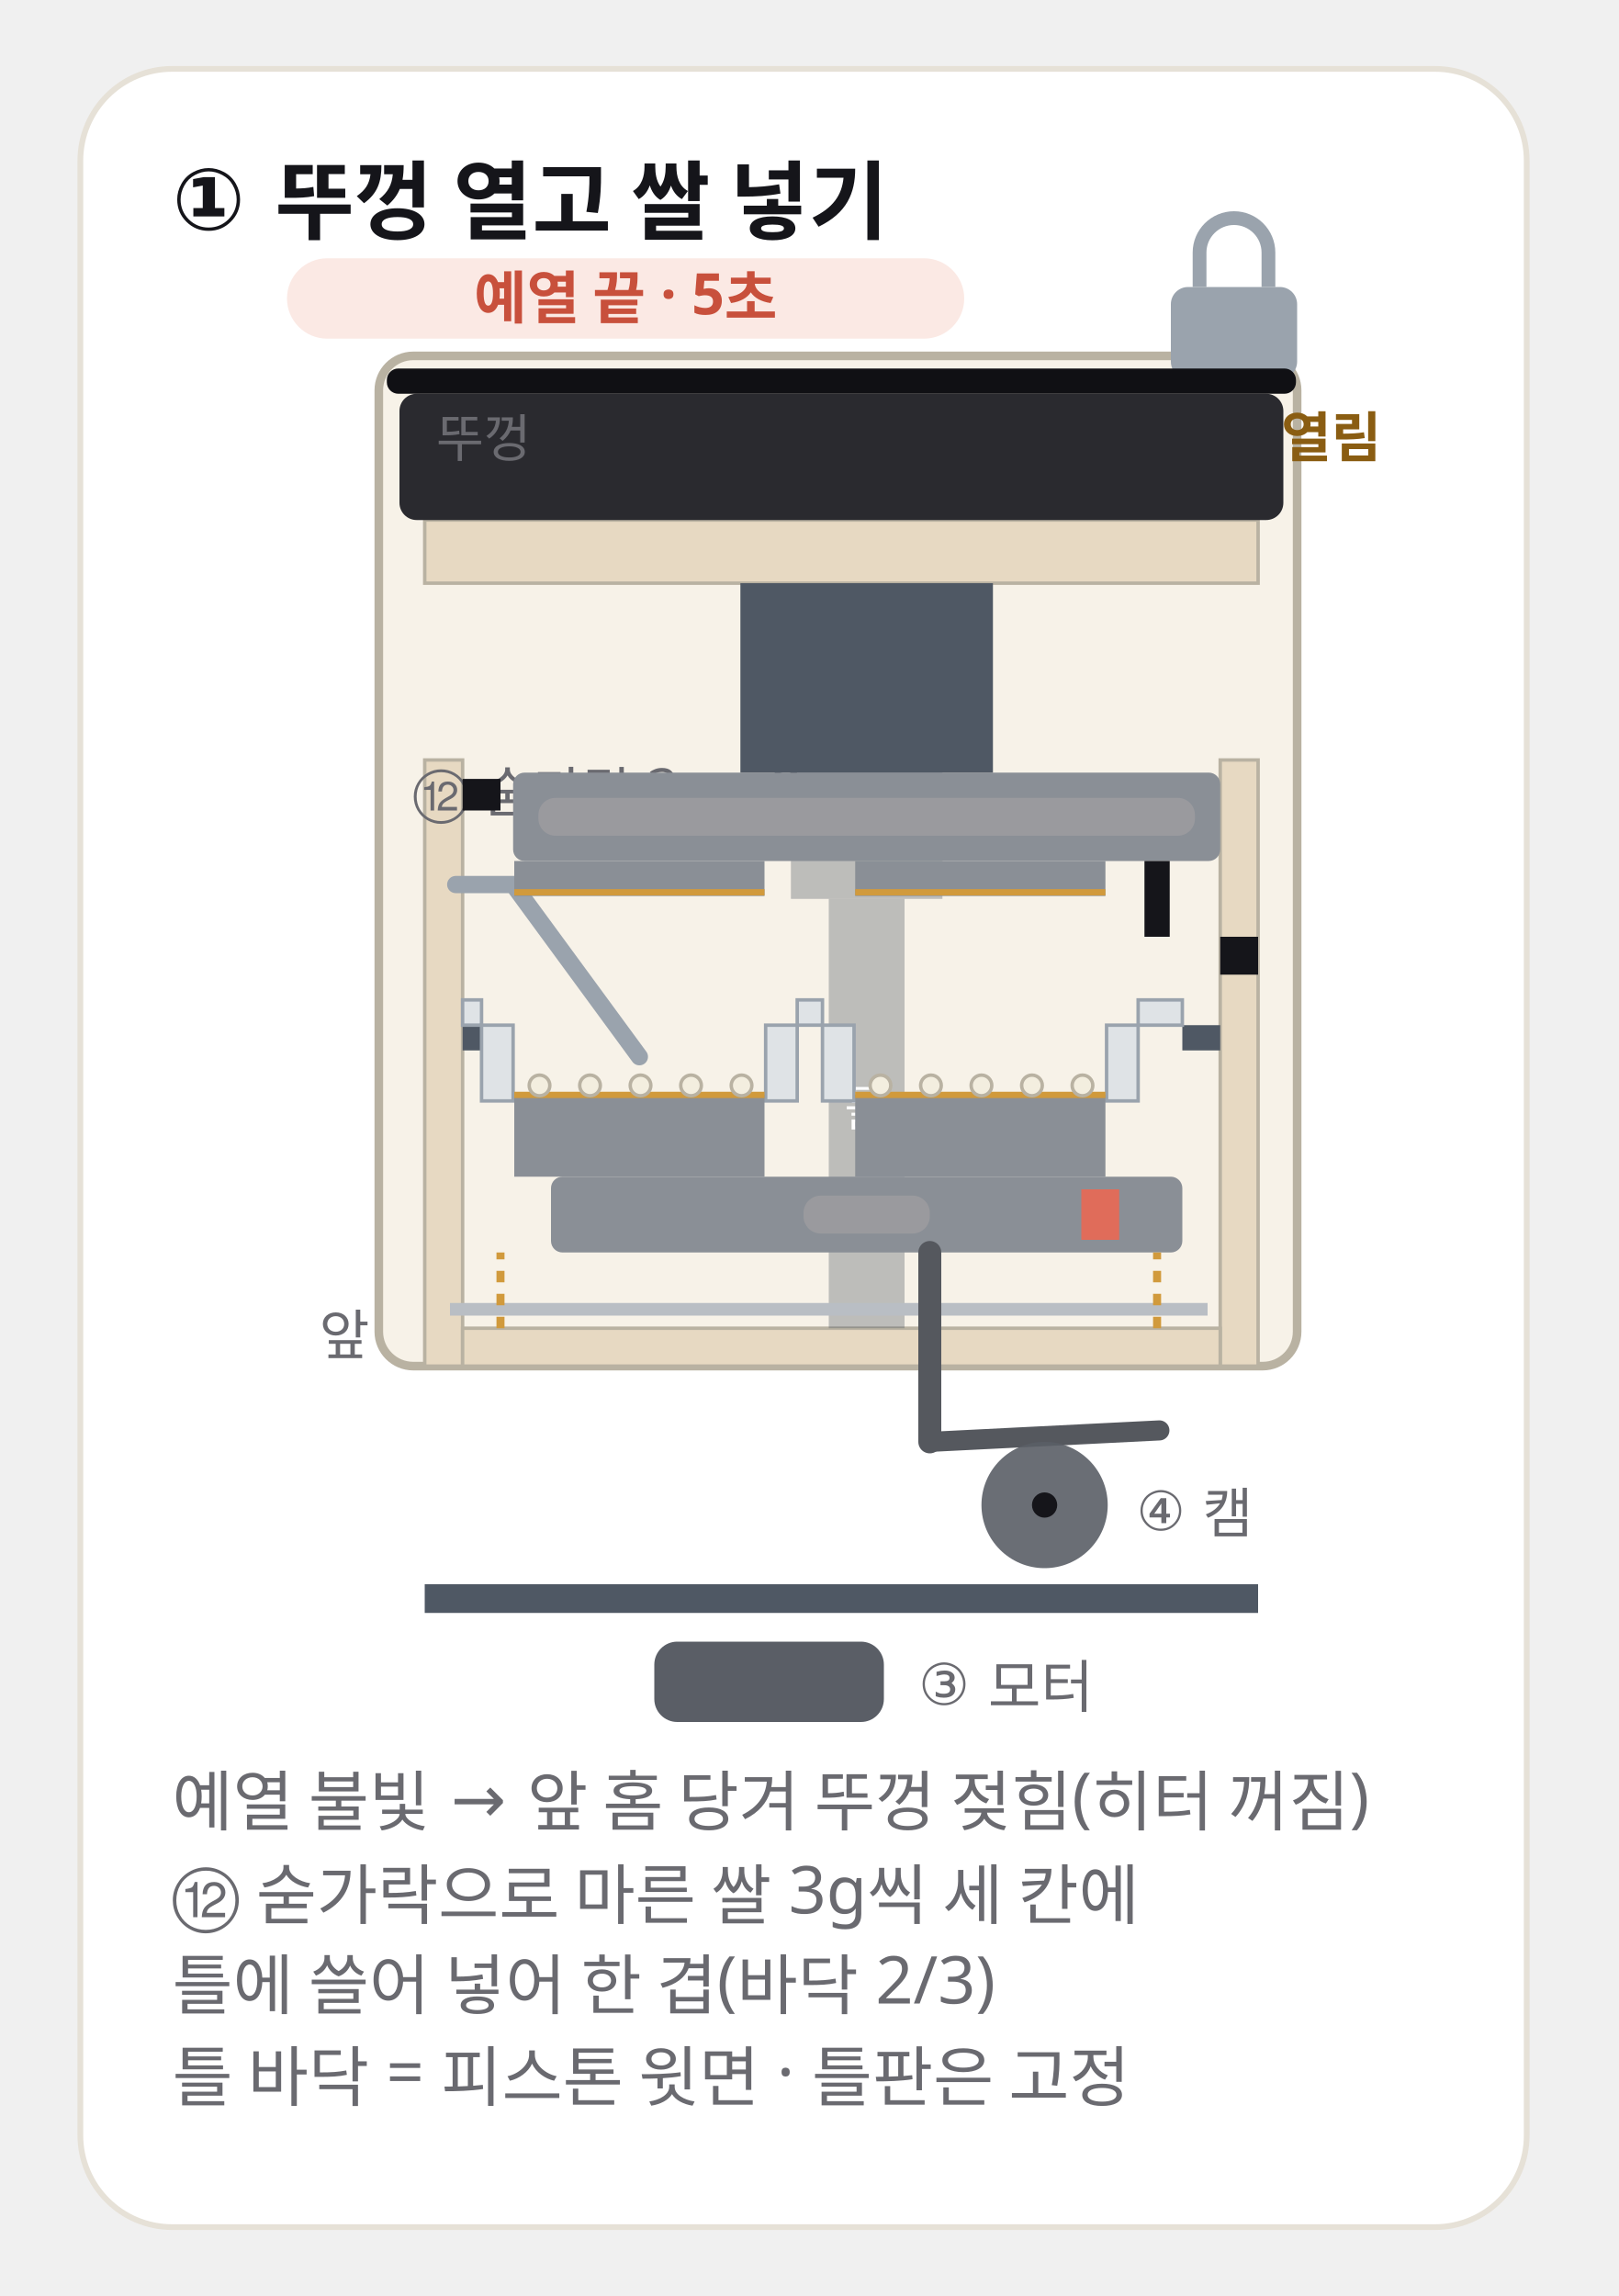
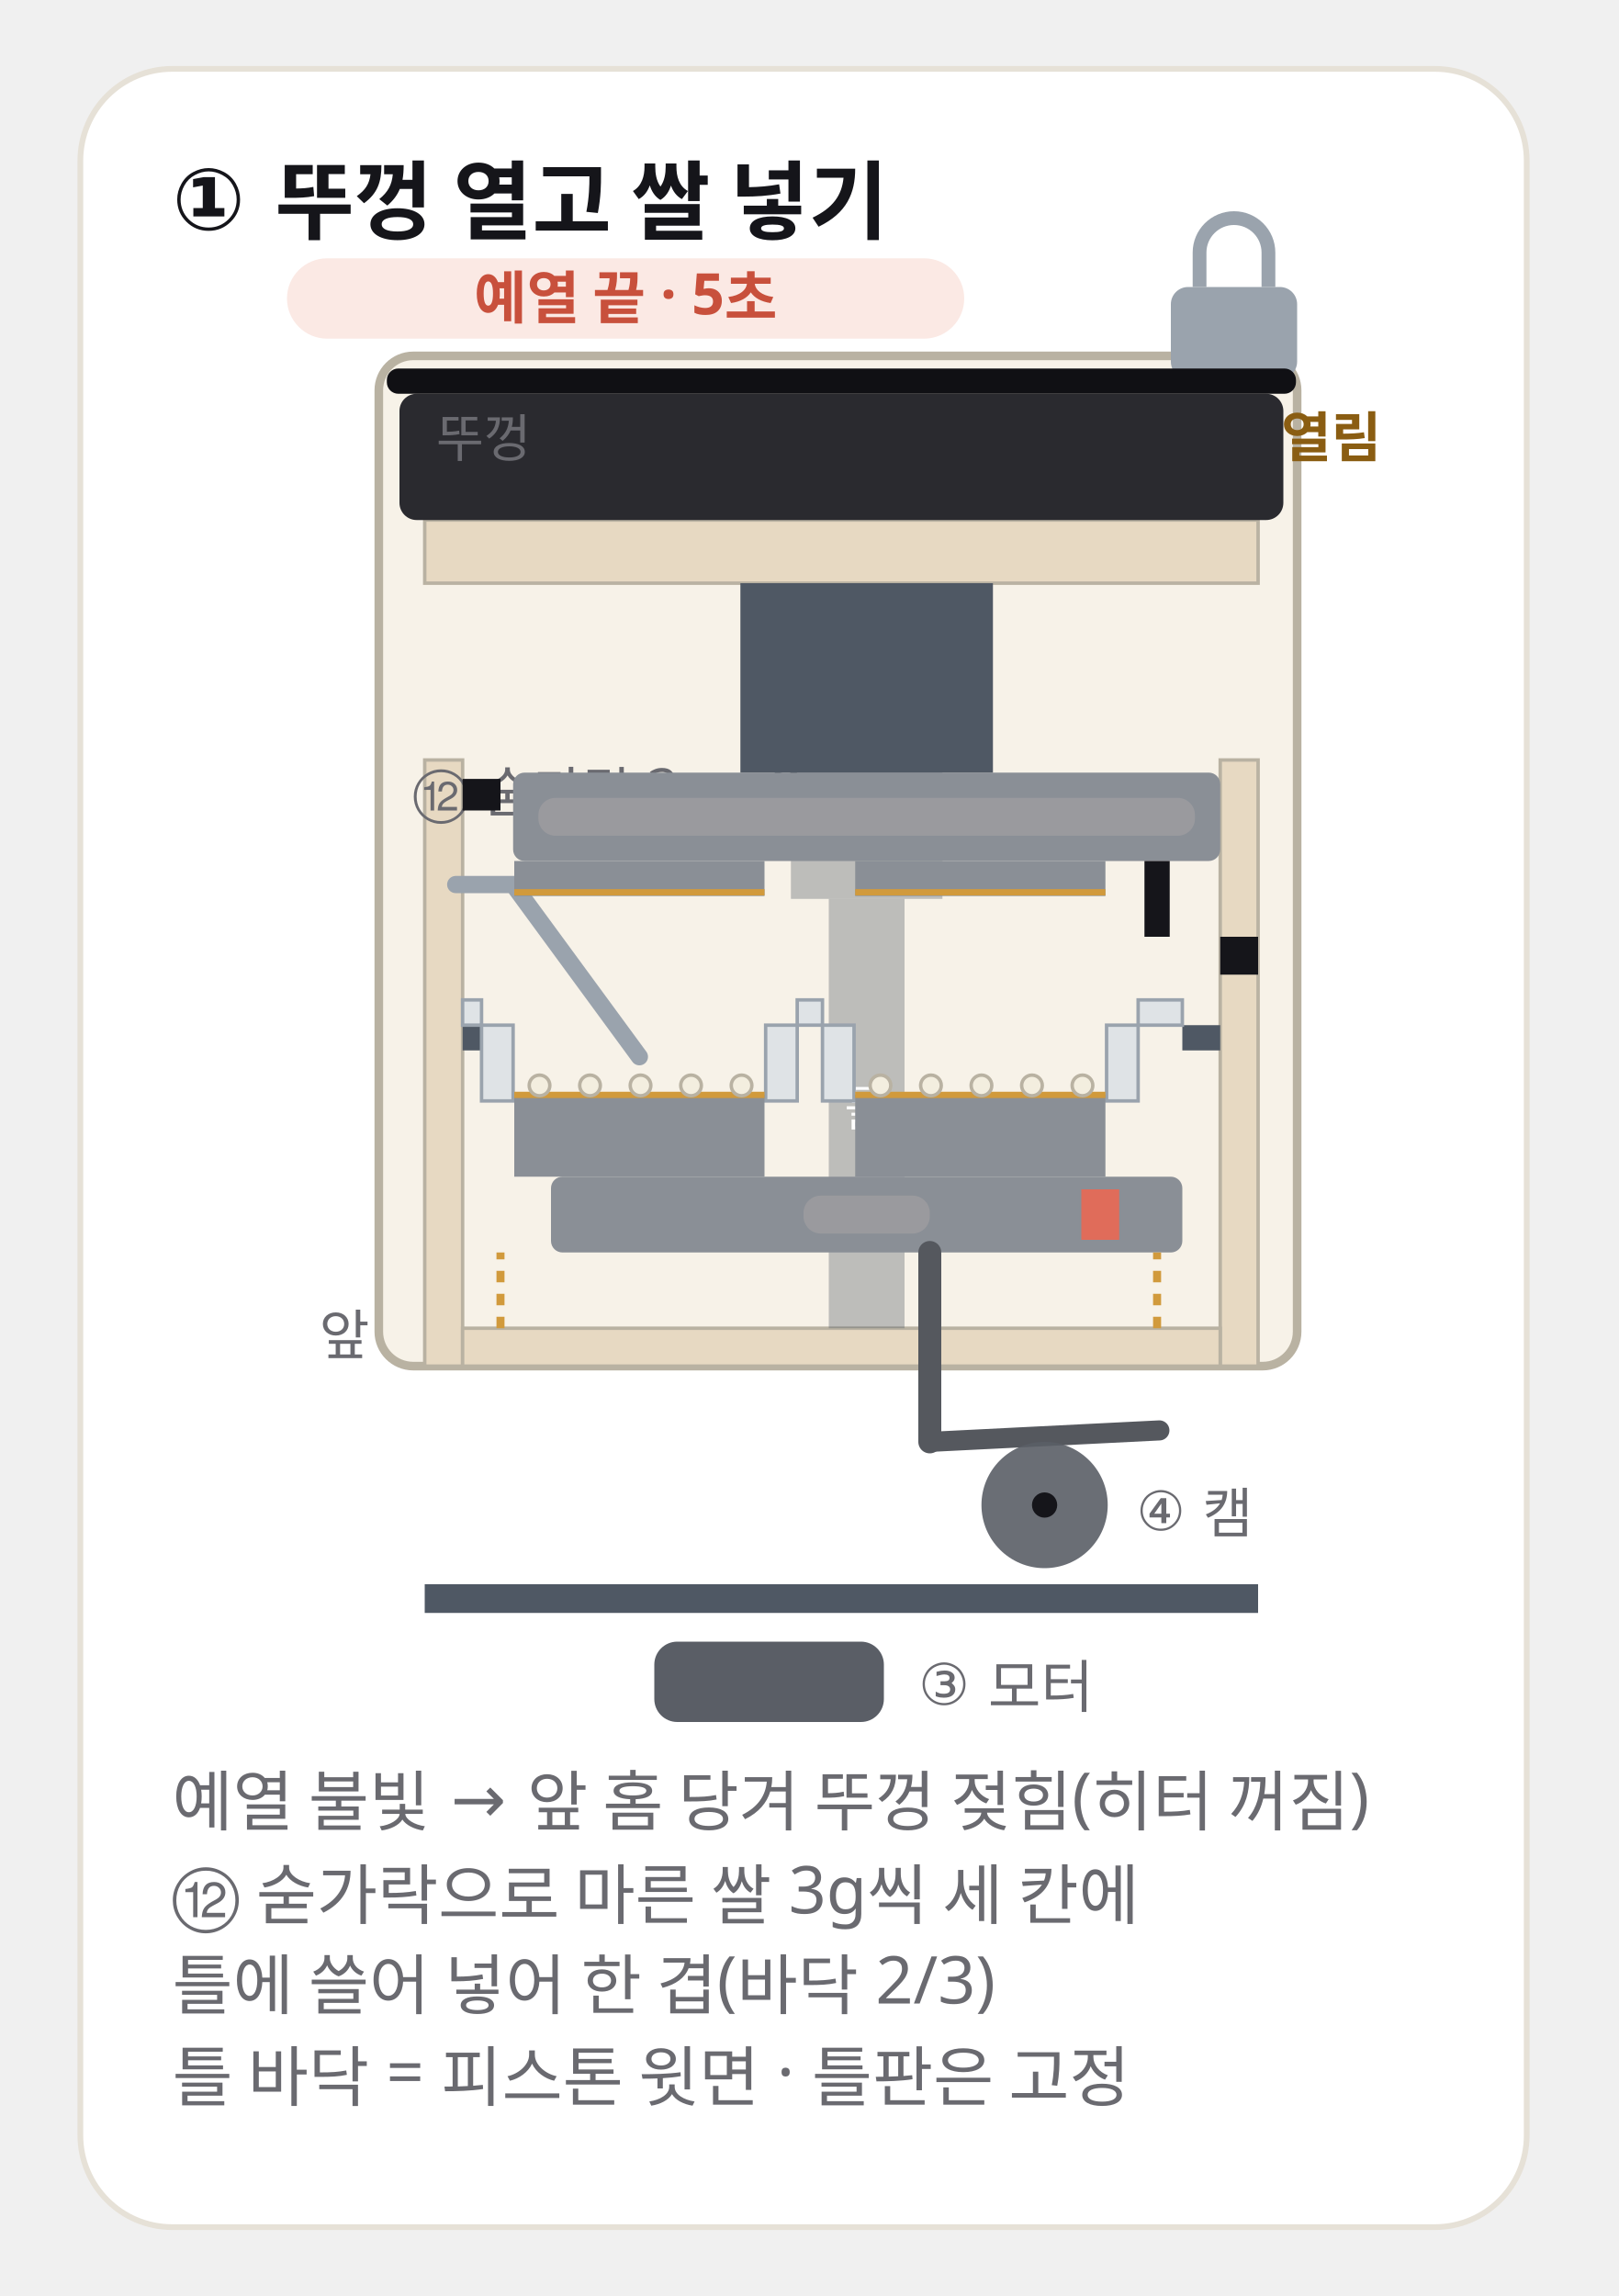
<svg xmlns="http://www.w3.org/2000/svg" viewBox="0 0 282 400" font-family="NanumSquare, Pretendard, sans-serif">
  <defs>
    <pattern id="hatch" width="7" height="7" patternUnits="userSpaceOnUse" patternTransform="rotate(45)">
      <line x1="0" y1="0" x2="0" y2="7" stroke="#8a5d12" stroke-width="1.1" opacity=".55" />
    </pattern>
    <linearGradient id="glassT" x1="0" y1="0" x2="1" y2="1">
      <stop offset="0" stop-color="#3a3a40" />
      <stop offset=".5" stop-color="#101014" />
      <stop offset="1" stop-color="#2c2c32" />
    </linearGradient>
    <marker id="arr" viewBox="0 0 10 10" refX="8" refY="5" markerWidth="7" markerHeight="7" orient="auto-start-reverse">
      <path d="M0,0 L10,5 L0,10 z" fill="#d19a3c" />
    </marker>
    <marker id="arrg" viewBox="0 0 10 10" refX="8" refY="5" markerWidth="6" markerHeight="6" orient="auto-start-reverse">
      <path d="M0,0 L10,5 L0,10 z" fill="#6a6a70" />
    </marker>
    <marker id="arrh" viewBox="0 0 10 10" refX="8" refY="5" markerWidth="6" markerHeight="6" orient="auto-start-reverse">
      <path d="M0,0 L10,5 L0,10 z" fill="#c8503c" />
    </marker>
  </defs>
  <g transform="translate(14,0)">
    <rect x="0" y="12" width="252" height="376" rx="16" fill="#fff" stroke="#e6e1d7" />
    <text x="16" y="40" font-size="15" font-weight="800" fill="#15151a">① 뚜껑 열고 쌀 넣기</text>
    <rect x="36" y="45" width="118" height="14" rx="7" fill="#fbe9e4" />
    <text x="95" y="55.5" font-size="10" font-weight="800" fill="#c8503c" text-anchor="middle">예열 끝 · 5초</text>
    <g transform="translate(0,0)">
      <rect x="52" y="62" width="160" height="176" rx="6" fill="#f7f2e8" stroke="#b9b2a2" stroke-width="1.5" />
      <rect x="190" y="50" width="22" height="16" rx="3" fill="#9aa3ad" />
      <path d="M195 50 v-6 a6 6 0 0 1 12 0 v6" fill="none" stroke="#9aa3ad" stroke-width="2.4" />
      <text x="46" y="236" font-size="9.5" fill="#6a6a70" text-anchor="middle">앞</text>
      <rect x="60.0" y="132.4" width="6.6" height="105.6" fill="#e7d9c2" stroke="#b9b2a2" stroke-width=".6" />
      <rect x="198.6" y="132.4" width="6.6" height="105.6" fill="#e7d9c2" stroke="#b9b2a2" stroke-width=".6" />
      <rect x="66.6" y="231.4" width="132.0" height="6.6" fill="#e7d9c2" stroke="#b9b2a2" stroke-width=".6" />
      <rect x="198.6" y="163.2" width="6.6" height="6.6" fill="#15151a" />
      <rect x="130.4" y="156.6" width="13.2" height="74.8" fill="#4f5864" opacity=".35" />
      <rect x="123.8" y="123.6" width="26.4" height="33.0" fill="#4f5864" opacity=".35" />
      <text x="137.0" y="196.2" font-size="8.5" fill="#fff" text-anchor="middle">틀</text>
      <rect x="192.0" y="178.6" width="6.6" height="4.4" fill="#4f5864" />
      <rect x="66.6" y="178.6" width="6.6" height="4.4" fill="#4f5864" />
      <rect x="184.3" y="174.2" width="7.7" height="4.4" fill="#dfe3e6" stroke="#9aa3ad" stroke-width=".6" />
      <rect x="124.9" y="174.2" width="4.4" height="4.4" fill="#dfe3e6" stroke="#9aa3ad" stroke-width=".6" />
      <rect x="66.6" y="174.2" width="3.3" height="4.4" fill="#dfe3e6" stroke="#9aa3ad" stroke-width=".6" />
      <rect x="178.8" y="178.6" width="5.5" height="13.2" fill="#dfe3e6" stroke="#9aa3ad" stroke-width=".6" />
      <rect x="129.3" y="178.6" width="5.5" height="13.2" fill="#dfe3e6" stroke="#9aa3ad" stroke-width=".6" />
      <rect x="119.4" y="178.6" width="5.5" height="13.2" fill="#dfe3e6" stroke="#9aa3ad" stroke-width=".6" />
      <rect x="69.9" y="178.6" width="5.5" height="13.2" fill="#dfe3e6" stroke="#9aa3ad" stroke-width=".6" />
-       <rect x="64.4" y="227.0" width="132.0" height="2.2" fill="#b9bec4" />
      <rect x="82.0" y="205.0" width="110.0" height="13.2" fill="#8a8f96" rx="2" />
      <rect x="126.0" y="208.3" width="22.0" height="6.6" fill="#9a9a9e" rx="3" />
      <rect x="135.0" y="190.7" width="43.6" height="14.3" fill="#8a8f96" />
      <rect x="135.0" y="190.2" width="43.6" height="1.1" fill="#d19a3c" />
      <rect x="75.6" y="190.7" width="43.6" height="14.3" fill="#8a8f96" />
      <rect x="75.6" y="190.2" width="43.6" height="1.1" fill="#d19a3c" />
      <rect x="174.4" y="207.2" width="6.6" height="8.8" fill="#e06c5a" />
      <line x1="187.6" y1="231.4" x2="187.6" y2="218.2" stroke="#d19a3c" stroke-width="1.4" stroke-dasharray="2 2" />
      <line x1="73.2" y1="231.4" x2="73.2" y2="218.2" stroke="#d19a3c" stroke-width="1.4" stroke-dasharray="2 2" />
      <circle cx="139.4" cy="189.1" r="1.8" fill="#f3eedf" stroke="#b9b2a2" stroke-width=".6" />
      <circle cx="148.2" cy="189.1" r="1.8" fill="#f3eedf" stroke="#b9b2a2" stroke-width=".6" />
      <circle cx="157.0" cy="189.1" r="1.8" fill="#f3eedf" stroke="#b9b2a2" stroke-width=".6" />
      <circle cx="165.8" cy="189.1" r="1.8" fill="#f3eedf" stroke="#b9b2a2" stroke-width=".6" />
      <circle cx="174.6" cy="189.1" r="1.8" fill="#f3eedf" stroke="#b9b2a2" stroke-width=".6" />
      <circle cx="80.0" cy="189.1" r="1.8" fill="#f3eedf" stroke="#b9b2a2" stroke-width=".6" />
      <circle cx="88.8" cy="189.1" r="1.8" fill="#f3eedf" stroke="#b9b2a2" stroke-width=".6" />
      <circle cx="97.6" cy="189.1" r="1.8" fill="#f3eedf" stroke="#b9b2a2" stroke-width=".6" />
      <circle cx="106.4" cy="189.1" r="1.8" fill="#f3eedf" stroke="#b9b2a2" stroke-width=".6" />
      <circle cx="115.2" cy="189.1" r="1.8" fill="#f3eedf" stroke="#b9b2a2" stroke-width=".6" />
      <path d="M97.4 184.1 l-22 -30 l-10 0" fill="none" stroke="#9aa3ad" stroke-width="3" stroke-linecap="round" />
      <text x="58.0" y="141.2" font-size="9.5" fill="#6a6a70">⑫ 숟가락 3g × 3</text>
      <rect x="60.0" y="90.6" width="145.2" height="11.0" fill="#e7d9c2" stroke="#b9b2a2" stroke-width=".6" />
      <rect x="55.6" y="68.6" width="154.0" height="22.0" fill="#2a2a2f" rx="3" />
      <rect x="53.4" y="64.2" width="158.4" height="4.4" fill="#101014" rx="2" />
      <rect x="75.4" y="134.6" width="123.2" height="15.4" fill="#8a8f96" rx="2" />
      <rect x="79.8" y="139.0" width="114.4" height="6.6" fill="#9a9a9e" rx="3" />
      <rect x="135.0" y="150.0" width="43.6" height="6.1" fill="#8a8f96" />
      <rect x="135.0" y="154.9" width="43.6" height="1.1" fill="#d19a3c" />
      <rect x="75.6" y="150.0" width="43.6" height="6.1" fill="#8a8f96" />
      <rect x="75.6" y="154.9" width="43.6" height="1.1" fill="#d19a3c" />
      <rect x="185.4" y="150.0" width="4.4" height="13.2" fill="#15151a" />
      <rect x="66.6" y="135.7" width="6.6" height="5.5" fill="#15151a" />
      <rect x="115.0" y="101.6" width="44.0" height="33.0" fill="#4f5864" />
      <text x="62.0" y="79.6" font-size="9" fill="#6a6a70">뚜껑</text>
      <text x="209.2" y="79.6" font-size="9.5" font-weight="800" fill="#8a5d12">열림 </text>
      <line x1="148.0" y1="218.2" x2="148.0" y2="251.2" stroke="#55585e" stroke-width="4" stroke-linecap="round" />
      <line x1="148.0" y1="251.2" x2="188.0" y2="249.2" stroke="#55585e" stroke-width="3.5" stroke-linecap="round" />
      <circle cx="168.0" cy="262.2" r="11.0" fill="#5a5e66" opacity=".9" />
      <circle cx="168.0" cy="262.2" r="2.2" fill="#15151a" />
      <text x="184.0" y="266.6" font-size="9.5" fill="#6a6a70">④ 캠</text>
      <rect x="60.0" y="276" width="145.2" height="5" fill="#4f5864" />
      <rect x="100" y="286" width="40" height="14" rx="4" fill="#5a5e66" />
      <text x="146" y="297" font-size="10" fill="#6a6a70">③ 모터</text>
    </g>
    <text x="16" y="318" font-size="11.5" fill="#6a6a70">예열 불빛 → 앞 홈 당겨 뚜껑 젖힘(히터 꺼짐)</text>
    <text x="16" y="334" font-size="11.5" fill="#6a6a70">⑫ 숟가락으로 마른 쌀 3g씩 세 칸에</text>
    <text x="16" y="350" font-size="11.5" fill="#6a6a70">틀에 쓸어 넣어 한 겹(바닥 2/3)</text>
    <text x="16" y="366" font-size="11.5" fill="#6a6a70">틀 바닥 = 피스톤 윗면 · 틀판은 고정</text>
  </g>
</svg>
